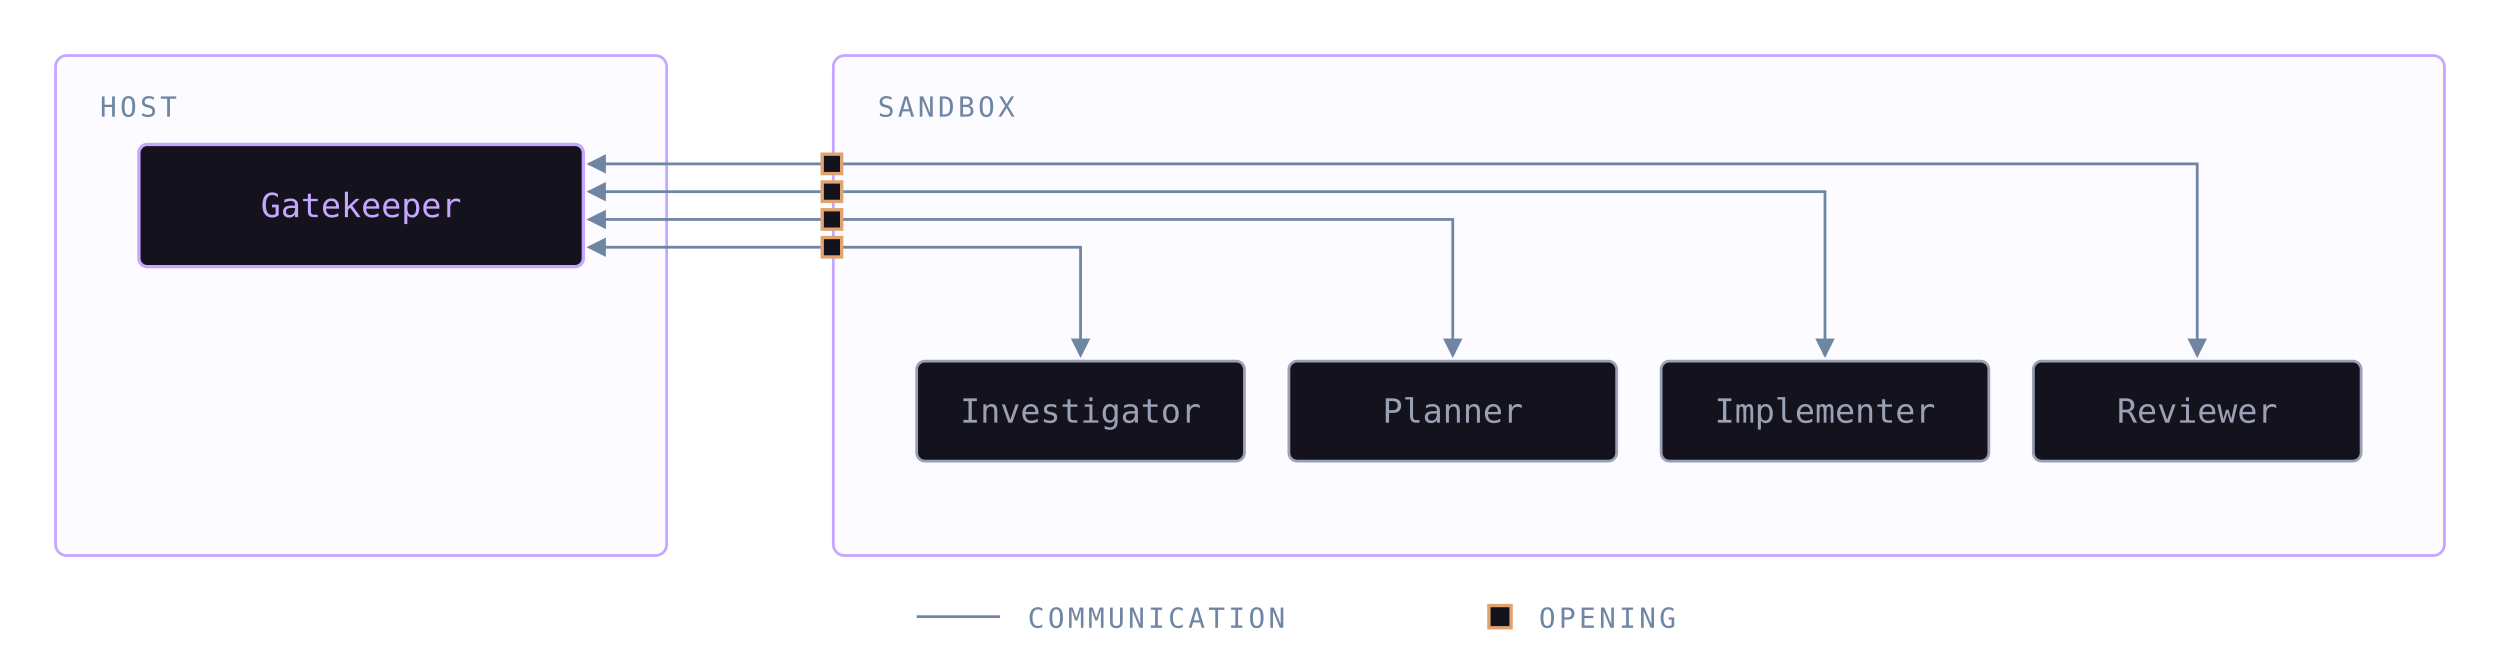
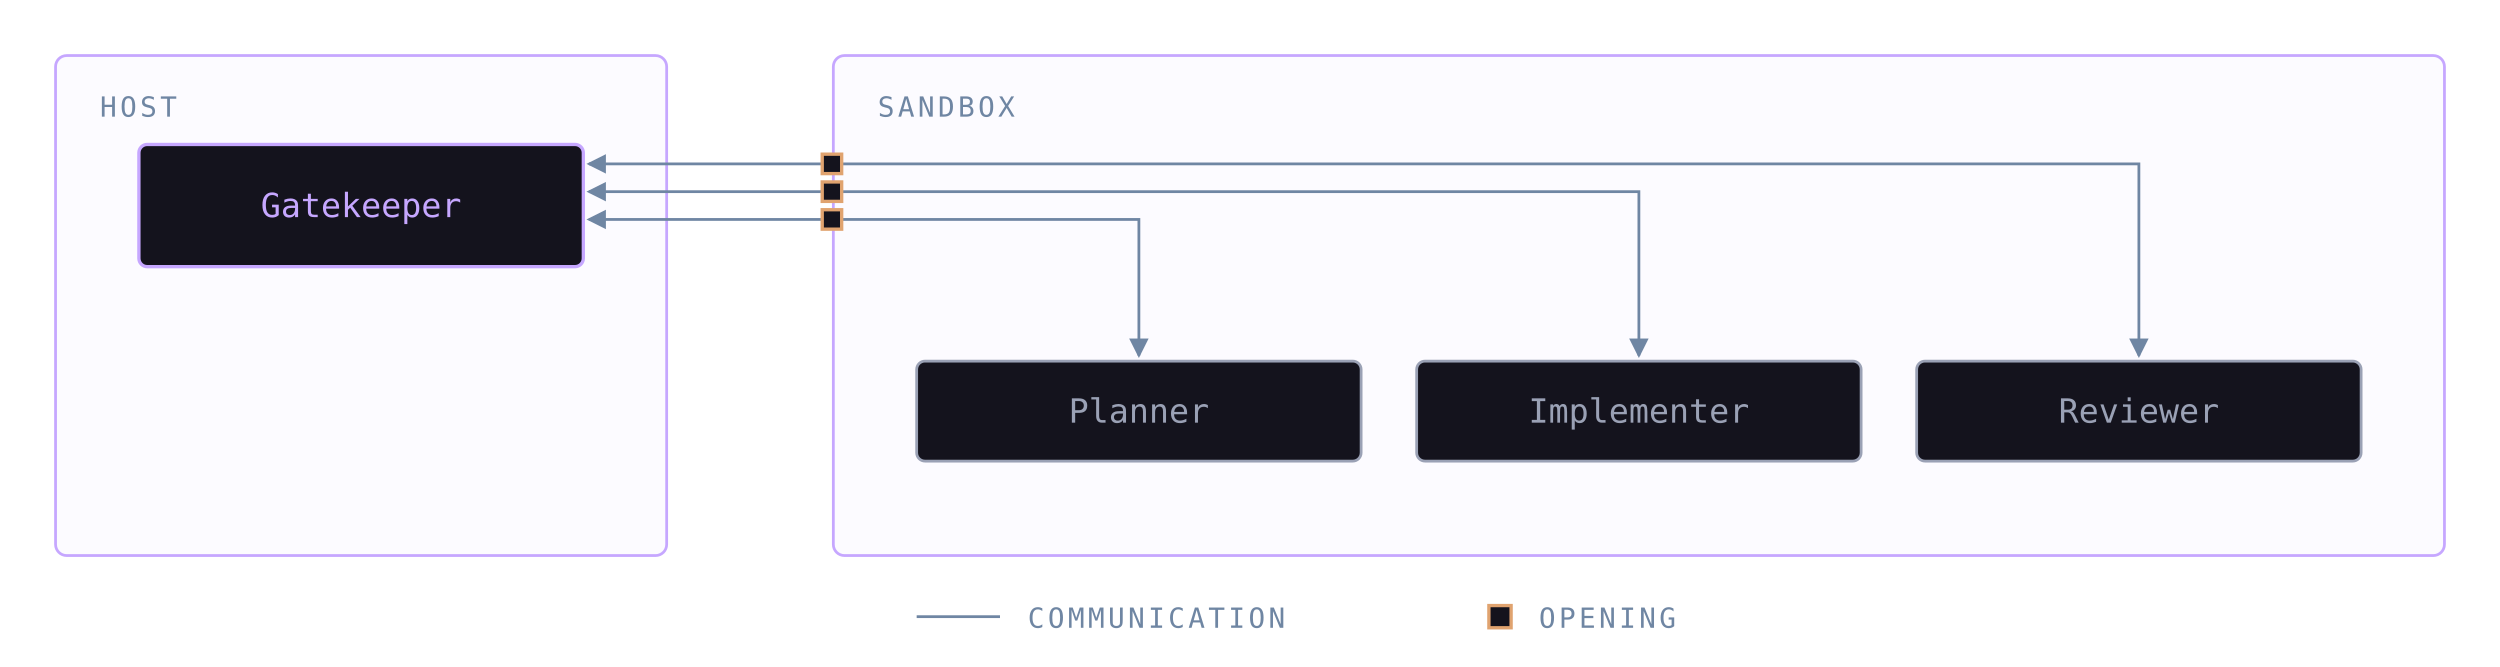
- <svg xmlns="http://www.w3.org/2000/svg" viewBox="0 0 900 240" width="900" height="240" role="img" aria-label="A gatekeeper on the host talks straight to each sandboxed agent, and every line is an opening in the sandbox wall.">
+ <svg xmlns="http://www.w3.org/2000/svg" viewBox="0 0 900 240" width="900" height="240" role="img" aria-label="A gatekeeper on the host talks straight to each of the three sandboxed agents, and every line is an opening in the sandbox wall.">
  <style>
		.wall { fill: rgba(198,167,255,.04); stroke: #c6a7ff; stroke-width: 1; }
		.box  { fill: #14131d; stroke: #9aa1b5; stroke-width: 1; }
		.key  { fill: #14131d; stroke: #c6a7ff; stroke-width: 1.2; }
		.wire { fill: none; stroke: #6f86a3; stroke-width: 1; }
		.port { fill: #14131d; stroke: #e0a36f; stroke-width: 1.2; }
		.ax   { font: 10px ui-monospace, SFMono-Regular, Menlo, monospace; letter-spacing: .12em; fill: #6f86a3; }
		.lbl  { font: 12px ui-monospace, SFMono-Regular, Menlo, monospace; fill: #9aa1b5; text-anchor: middle; dominant-baseline: central; }
		.c-f  { fill: #c6a7ff; }
	</style>
  <defs>
    <marker id="tip" viewBox="0 0 8 8" refX="7" refY="4" markerWidth="7" markerHeight="7" orient="auto-start-reverse">
      <path d="M0 0 L8 4 L0 8 z" fill="#6f86a3" />
    </marker>
  </defs>
  <rect class="wall" x="20" y="20" width="220" height="180" rx="4" />
  <text class="ax" x="36" y="42">HOST</text>
  <rect class="key" x="50" y="52" width="160" height="44" rx="3" />
  <text class="lbl c-f" x="130" y="74">Gatekeeper</text>
  <rect class="wall" x="300" y="20" width="580" height="180" rx="4" />
  <text class="ax" x="316" y="42">SANDBOX</text>
-   <rect class="box" x="330" y="130" width="118" height="36" rx="3" />
-   <text class="lbl" x="389" y="148">Investigator</text>
-   <rect class="box" x="464" y="130" width="118" height="36" rx="3" />
-   <text class="lbl" x="523" y="148">Planner</text>
-   <rect class="box" x="598" y="130" width="118" height="36" rx="3" />
-   <text class="lbl" x="657" y="148">Implementer</text>
-   <rect class="box" x="732" y="130" width="118" height="36" rx="3" />
-   <text class="lbl" x="791" y="148">Reviewer</text>
-   <path class="wire" d="M212 89 H389 V128" marker-start="url(#tip)" marker-end="url(#tip)" />
-   <path class="wire" d="M212 79 H523 V128" marker-start="url(#tip)" marker-end="url(#tip)" />
-   <path class="wire" d="M212 69 H657 V128" marker-start="url(#tip)" marker-end="url(#tip)" />
-   <path class="wire" d="M212 59 H791 V128" marker-start="url(#tip)" marker-end="url(#tip)" />
-   <rect class="port" x="296" y="85.5" width="7" height="7" />
+   <rect class="box" x="330" y="130" width="160" height="36" rx="3" />
+   <text class="lbl" x="410" y="148">Planner</text>
+   <rect class="box" x="510" y="130" width="160" height="36" rx="3" />
+   <text class="lbl" x="590" y="148">Implementer</text>
+   <rect class="box" x="690" y="130" width="160" height="36" rx="3" />
+   <text class="lbl" x="770" y="148">Reviewer</text>
+   <path class="wire" d="M212 79 H410 V128" marker-start="url(#tip)" marker-end="url(#tip)" />
+   <path class="wire" d="M212 69 H590 V128" marker-start="url(#tip)" marker-end="url(#tip)" />
+   <path class="wire" d="M212 59 H770 V128" marker-start="url(#tip)" marker-end="url(#tip)" />
  <rect class="port" x="296" y="75.5" width="7" height="7" />
  <rect class="port" x="296" y="65.5" width="7" height="7" />
  <rect class="port" x="296" y="55.5" width="7" height="7" />
  <path class="wire" d="M330 222 H360" />
  <text class="ax" x="370" y="226">COMMUNICATION</text>
  <rect class="port" x="536" y="218" width="8" height="8" />
  <text class="ax" x="554" y="226">OPENING</text>
</svg>
